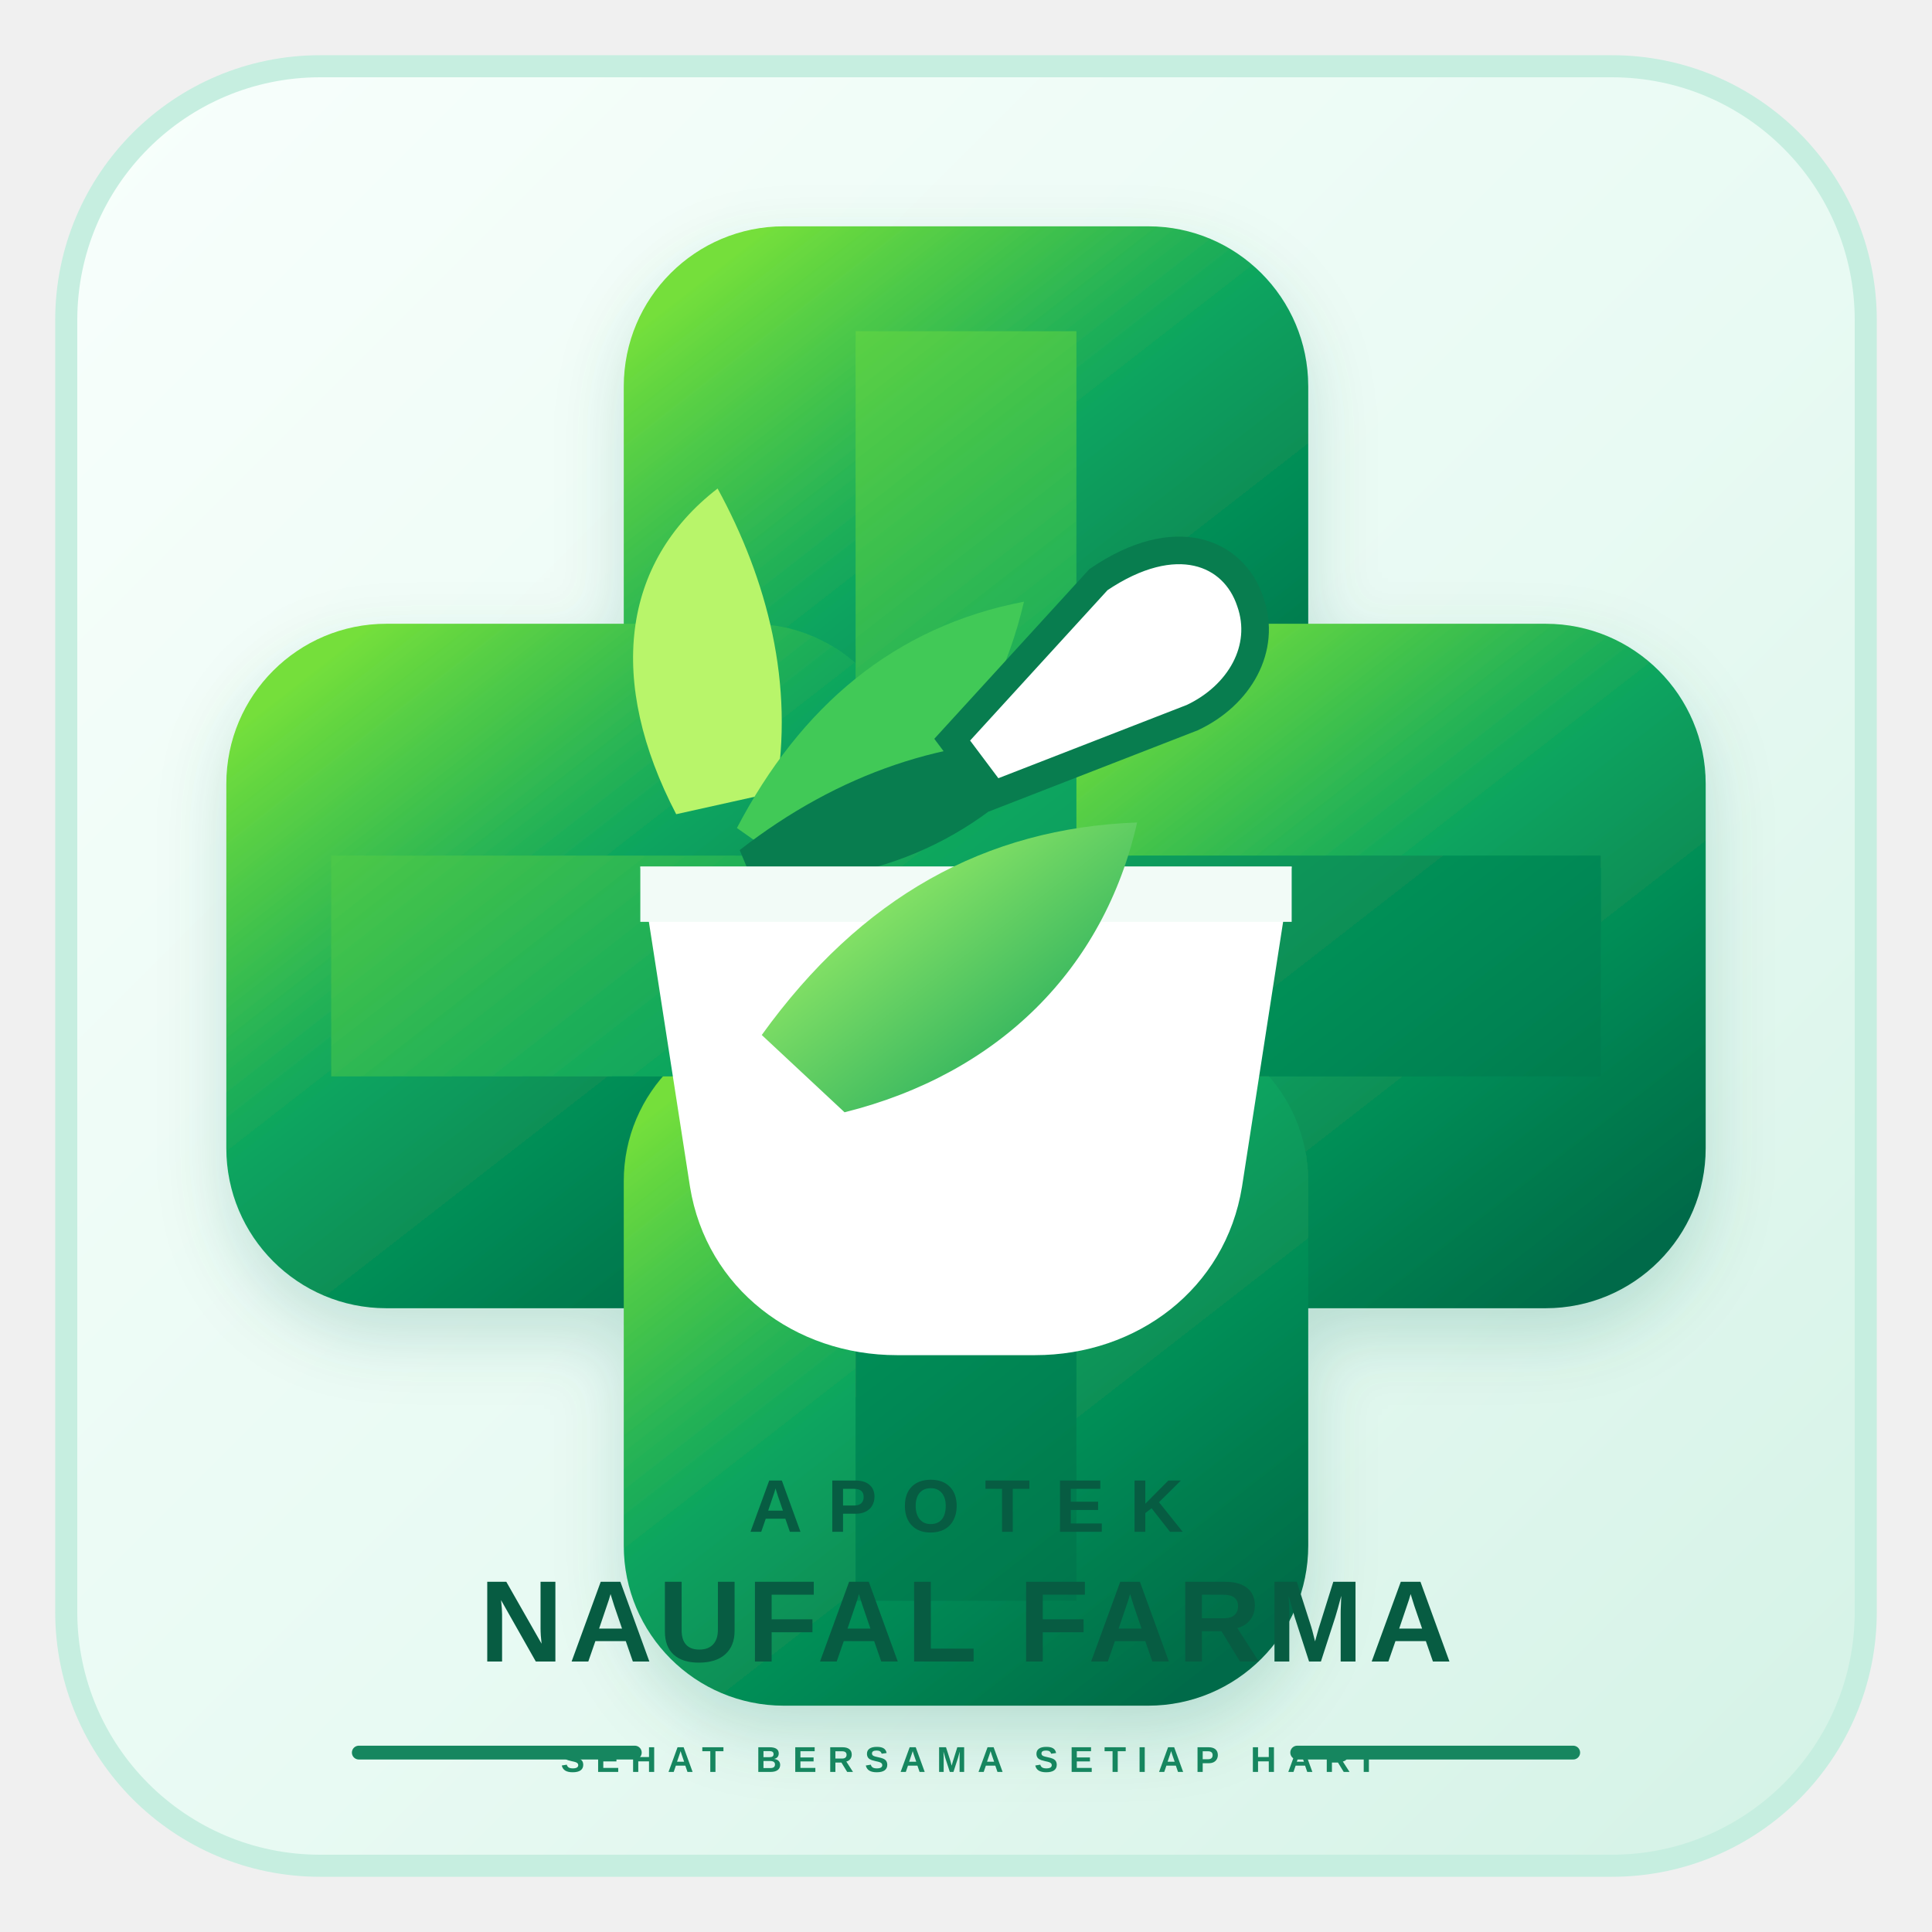
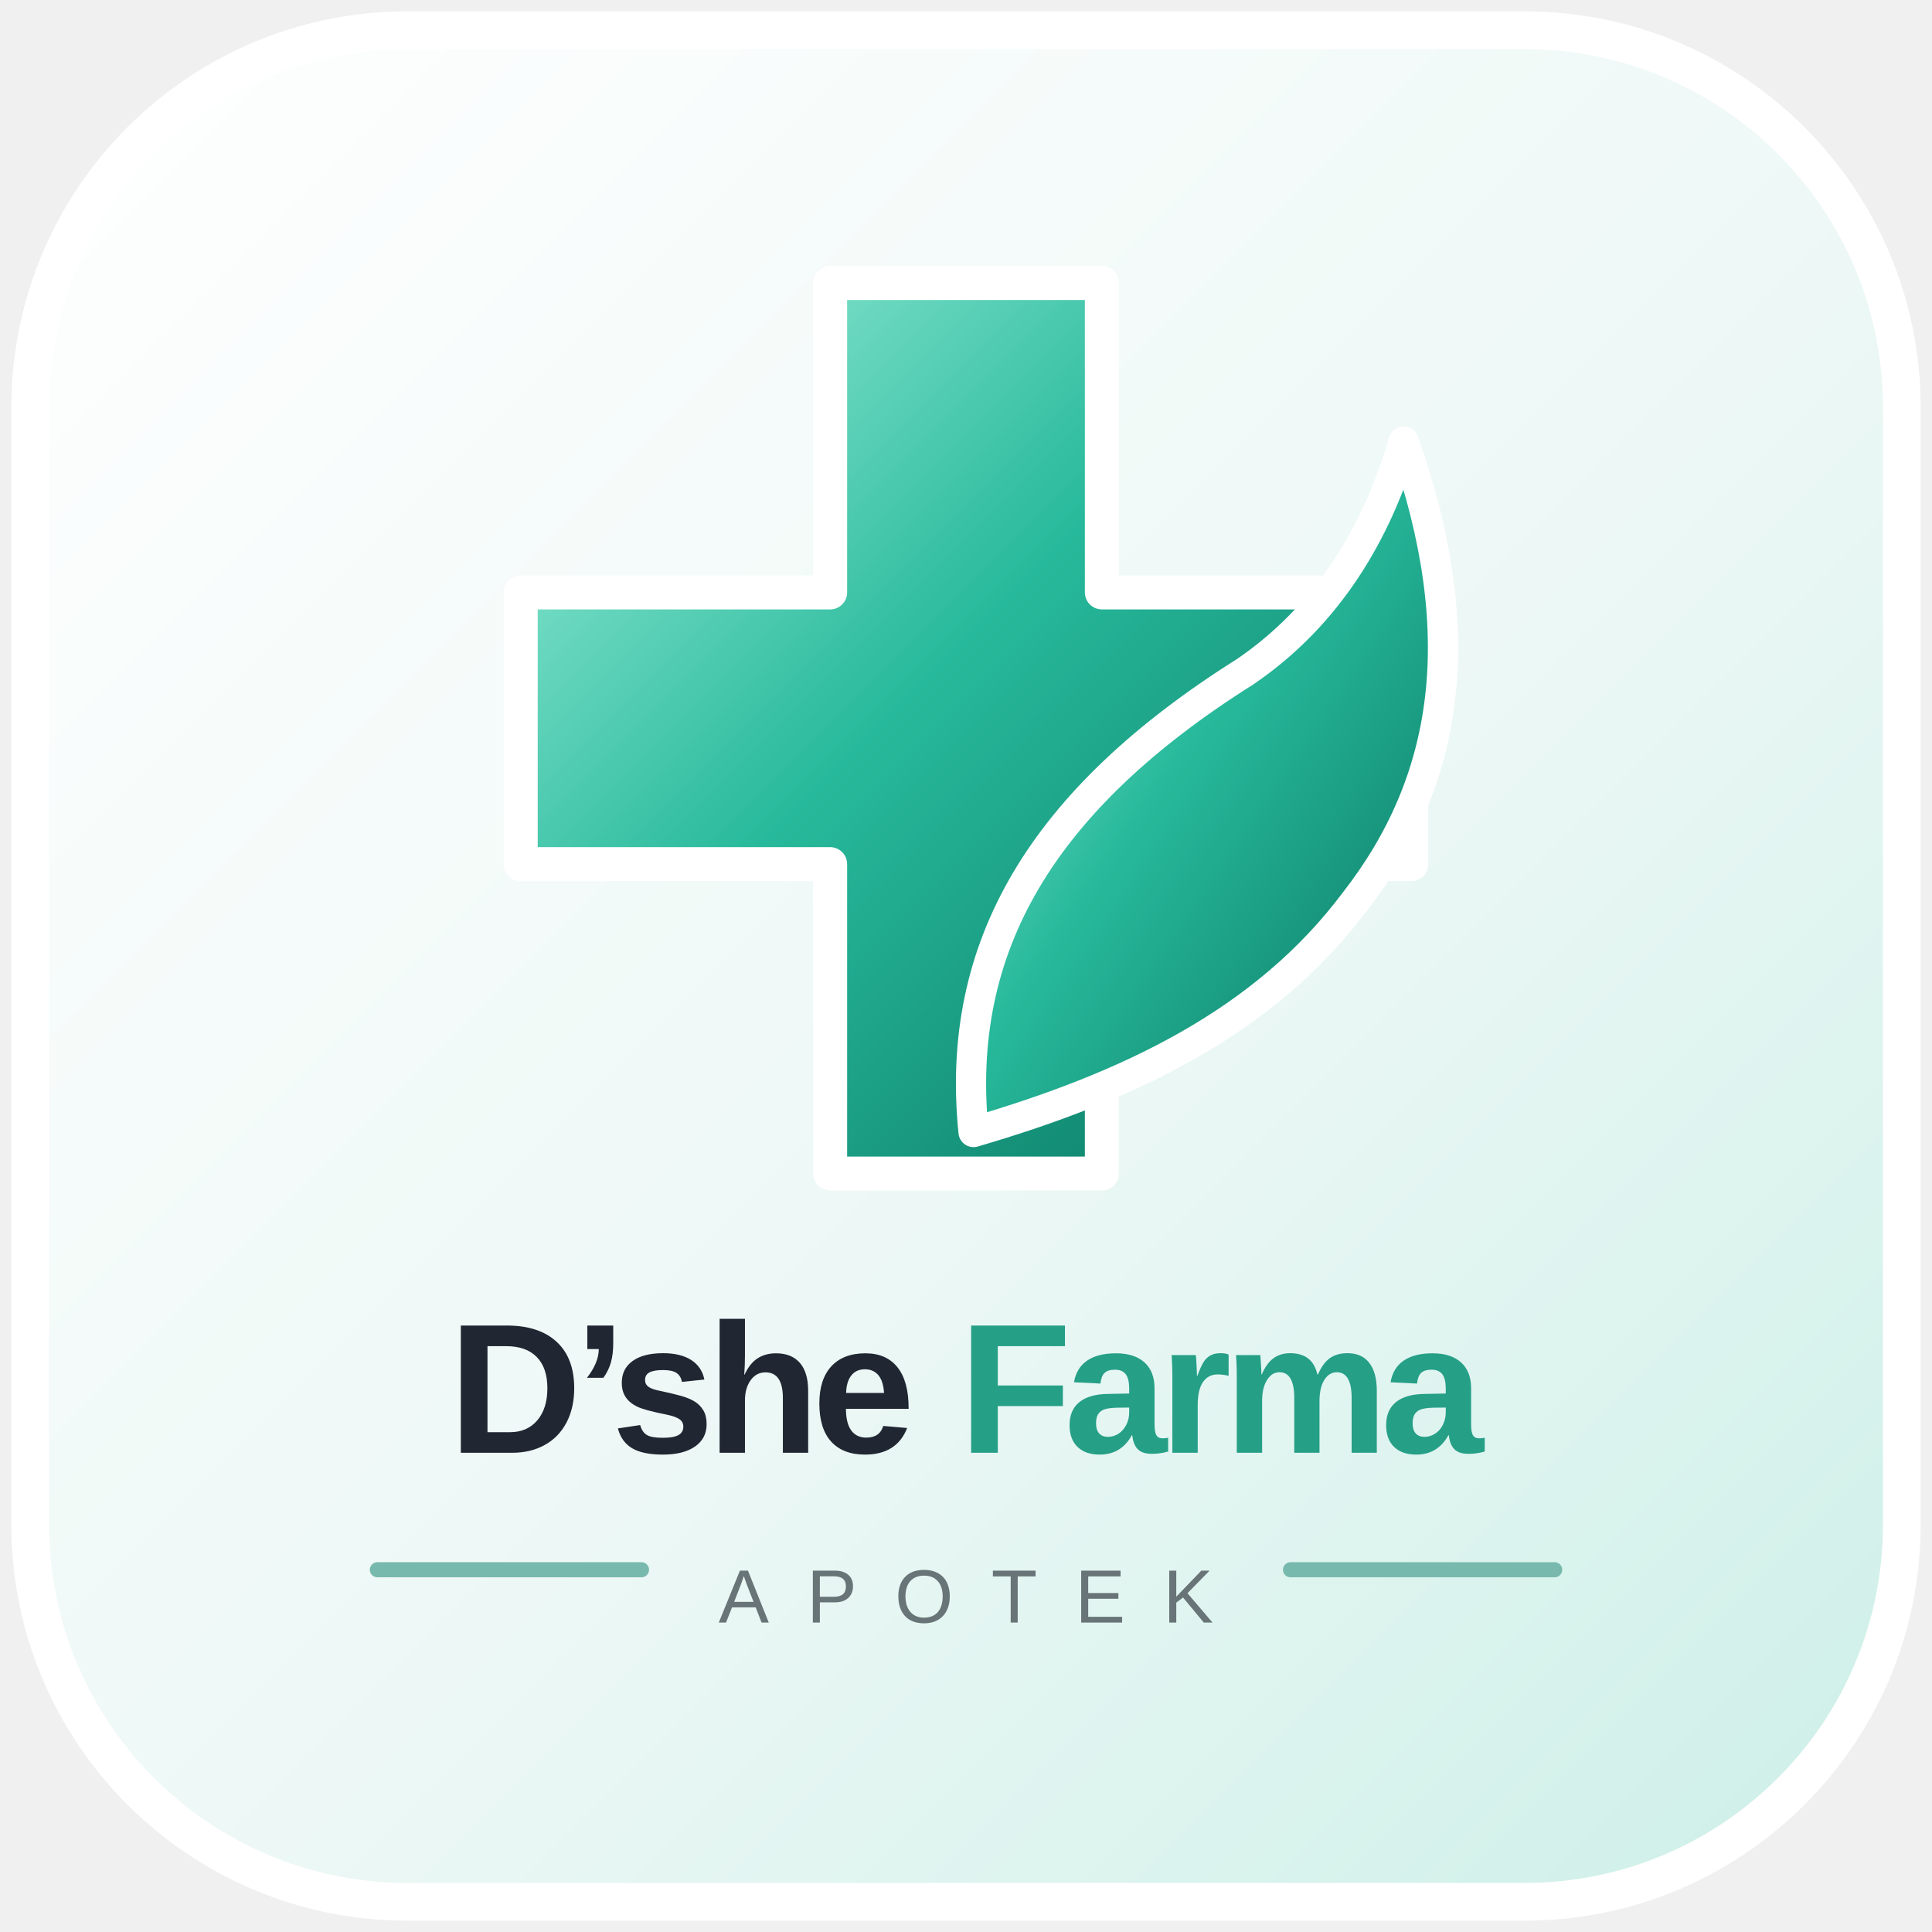
- <svg xmlns="http://www.w3.org/2000/svg" viewBox="0 0 700 700">
+ <svg xmlns="http://www.w3.org/2000/svg" viewBox="0 0 512 512">
  <defs>
    <linearGradient id="bg" x1="0" y1="0" x2="1" y2="1">
-       <stop stop-color="#f8fffc" />
-       <stop offset=".55" stop-color="#e8faf3" />
-       <stop offset="1" stop-color="#d4f2e6" />
+       <stop stop-color="#fff" />
+       <stop offset=".55" stop-color="#edf8f6" />
+       <stop offset="1" stop-color="#ccefe7" />
    </linearGradient>
-     <linearGradient id="g" x1=".15" y1=".05" x2=".85" y2=".95">
-       <stop stop-color="#74df3b" />
-       <stop offset=".45" stop-color="#0aa35f" />
-       <stop offset="1" stop-color="#006b48" />
+     <linearGradient id="mint" x1="0" y1="0" x2="1" y2="1">
+       <stop stop-color="#a4f2df" />
+       <stop offset=".45" stop-color="#27b99b" />
+       <stop offset="1" stop-color="#08735f" />
    </linearGradient>
-     <linearGradient id="g2" x1="0" y1="0" x2="1" y2="1">
-       <stop stop-color="#baff69" />
-       <stop offset="1" stop-color="#079c5c" />
-     </linearGradient>
-     <filter id="s" x="-30%" y="-30%" width="160%" height="160%">
-       <feDropShadow dx="0" dy="10" stdDeviation="12" flood-color="#0b6f55" flood-opacity=".18" />
-     </filter>
  </defs>
-   <rect x="24" y="24" width="652" height="652" rx="92" fill="url(#bg)" stroke="#c6eee0" stroke-width="8" />
-   <g filter="url(#s)">
-     <rect x="226" y="82" width="248" height="248" rx="58" fill="url(#g)" />
-     <rect x="82" y="226" width="248" height="248" rx="58" fill="url(#g)" />
-     <rect x="370" y="226" width="248" height="248" rx="58" fill="url(#g)" />
-     <rect x="226" y="370" width="248" height="248" rx="58" fill="url(#g)" />
-     <path d="M310 120h80v190h190v80H390v190h-80V390H120v-80h190z" fill="url(#g)" />
-   </g>
-   <g>
-     <path d="M245 295c-25-48-20-91 15-118 18 33 28 71 21 110z" fill="#b8f56a" />
-     <path d="M267 300c23-44 57-73 104-82-11 47-39 79-87 94z" fill="#41c957" />
-     <path d="M268 308c36-28 75-41 117-40-29 36-66 52-112 52z" fill="#087d4f" />
-   </g>
-   <g transform="translate(350 270)">
-     <path d="M-118 44h236l-18 116c-6 37-38 61-75 61h-50c-37 0-69-24-75-61z" fill="#fff" />
-     <path d="M-118 44h236v20h-236z" fill="#f2fbf7" />
-     <path d="M48 -60c28-19 49-10 55 8 6 17-4 34-21 42L10 18-5-2z" fill="#fff" stroke="#087d4f" stroke-width="10" />
-     <path d="M-74 105c36-50 81-75 136-77-12 53-50 91-106 105z" fill="url(#g2)" />
-   </g>
-   <text x="350" y="555" text-anchor="middle" font-family="Arial,Helvetica,sans-serif" font-size="27" font-weight="700" letter-spacing="9" fill="#075c42">APOTEK</text>
-   <text x="350" y="602" text-anchor="middle" font-family="Arial,Helvetica,sans-serif" font-size="42" font-weight="900" letter-spacing="2" fill="#075c42">NAUFAL FARMA</text>
-   <path d="M130 635h100M470 635h100" stroke="#16865f" stroke-width="5" stroke-linecap="round" />
-   <text x="350" y="642" text-anchor="middle" font-family="Arial,Helvetica,sans-serif" font-size="13" font-weight="700" letter-spacing="4" fill="#16865f">SEHAT BERSAMA SETIAP HARI</text>
+   <rect x="8" y="8" width="496" height="496" rx="100" fill="url(#bg)" stroke="#fff" stroke-width="10" />
+   <path d="M220 75h72v82h82v72h-82v82h-72v-82h-82v-72h82z" fill="url(#mint)" stroke="#fff" stroke-width="9" stroke-linejoin="round" />
+   <path d="M258 300c-5-49 18-88 72-122 22-15 35-37 42-61 18 51 12 90-13 122-24 32-60 49-101 61z" fill="url(#mint)" stroke="#fff" stroke-width="8" stroke-linejoin="round" />
+   <text x="256" y="385" text-anchor="middle" font-family="Arial,sans-serif" font-weight="800" font-size="49" letter-spacing="-2" fill="#202632">D’she <tspan fill="#269f87">Farma</tspan>
+   </text>
+   <path d="M100 416h70m172 0h70" stroke="#78b9ad" stroke-width="4" stroke-linecap="round" />
+   <text x="256" y="430" text-anchor="middle" font-family="Arial,sans-serif" font-size="20" letter-spacing="10" fill="#687477">APOTEK</text>
</svg>
